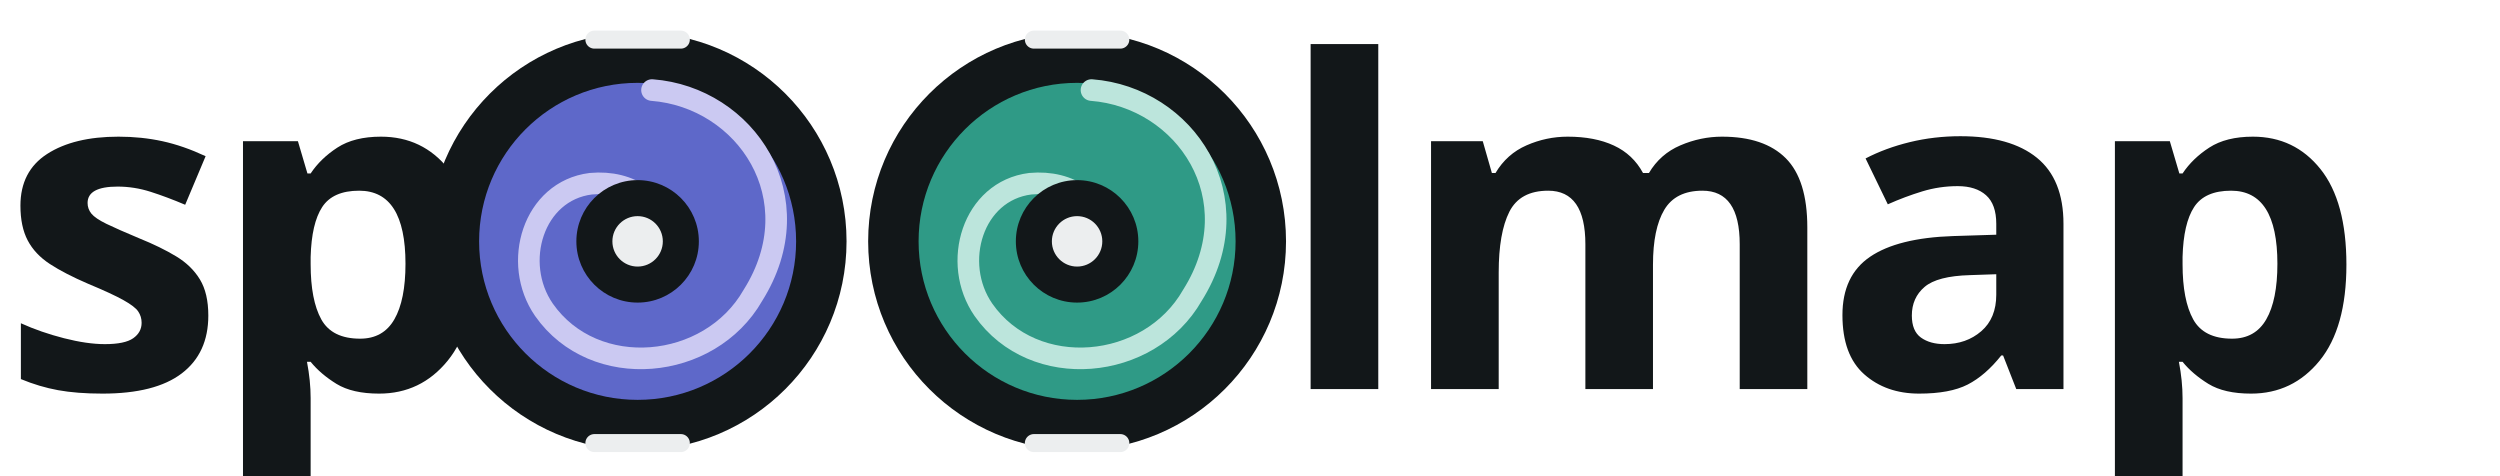
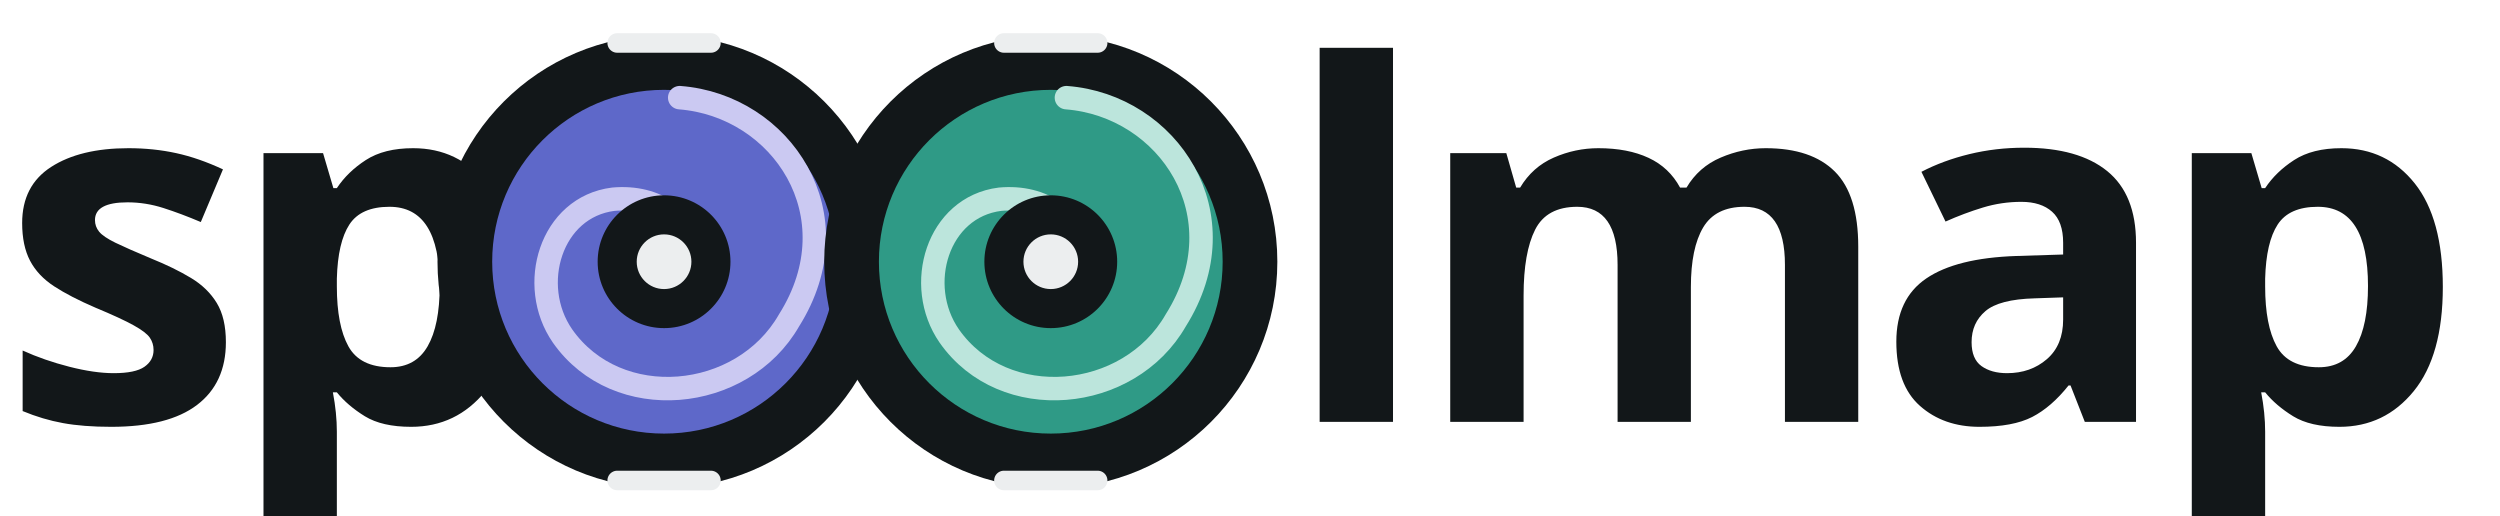
- <svg xmlns="http://www.w3.org/2000/svg" viewBox="0 0 694 132" role="img" aria-labelledby="title">
+ <svg xmlns="http://www.w3.org/2000/svg" viewBox="0 0 640 132" role="img" aria-labelledby="title">
  <g fill="#121719">
    <text x="0" y="108" font-family="Avenir Next Condensed, Arial Narrow, sans-serif" font-size="126" font-weight="700" letter-spacing="-5">sp</text>
-     <g transform="translate(177 67)">
+     <g transform="translate(170 67)">
      <circle r="58" />
      <circle r="44" fill="#5e68c9" />
      <path d="M7 0C7-11-2-17-13-16-29-14-35 6-26 19-12 39 20 36 32 15 49-12 30-40 4-42" fill="none" stroke="#cbc9f2" stroke-width="6" stroke-linecap="round" />
      <circle r="17" />
      <circle r="7" fill="#eceeef" />
      <path d="M-12-56h24M-12 56h24" stroke="#eceeef" stroke-width="5" stroke-linecap="round" />
    </g>
-     <g transform="translate(299 67)">
+     <g transform="translate(269 67)">
      <circle r="58" />
      <circle r="44" fill="#2f9a86" />
      <path d="M7 0C7-11-2-17-13-16-29-14-35 6-26 19-12 39 20 36 32 15 49-12 30-40 4-42" fill="none" stroke="#bce5dc" stroke-width="6" stroke-linecap="round" />
      <circle r="17" />
      <circle r="7" fill="#eceeef" />
      <path d="M-12-56h24M-12 56h24" stroke="#eceeef" stroke-width="5" stroke-linecap="round" />
    </g>
-     <text x="354" y="108" font-family="Avenir Next Condensed, Arial Narrow, sans-serif" font-size="126" font-weight="700" letter-spacing="-5">lmap</text>
+     <text x="328" y="108" font-family="Avenir Next Condensed, Arial Narrow, sans-serif" font-size="126" font-weight="700" letter-spacing="-5">lmap</text>
  </g>
</svg>
